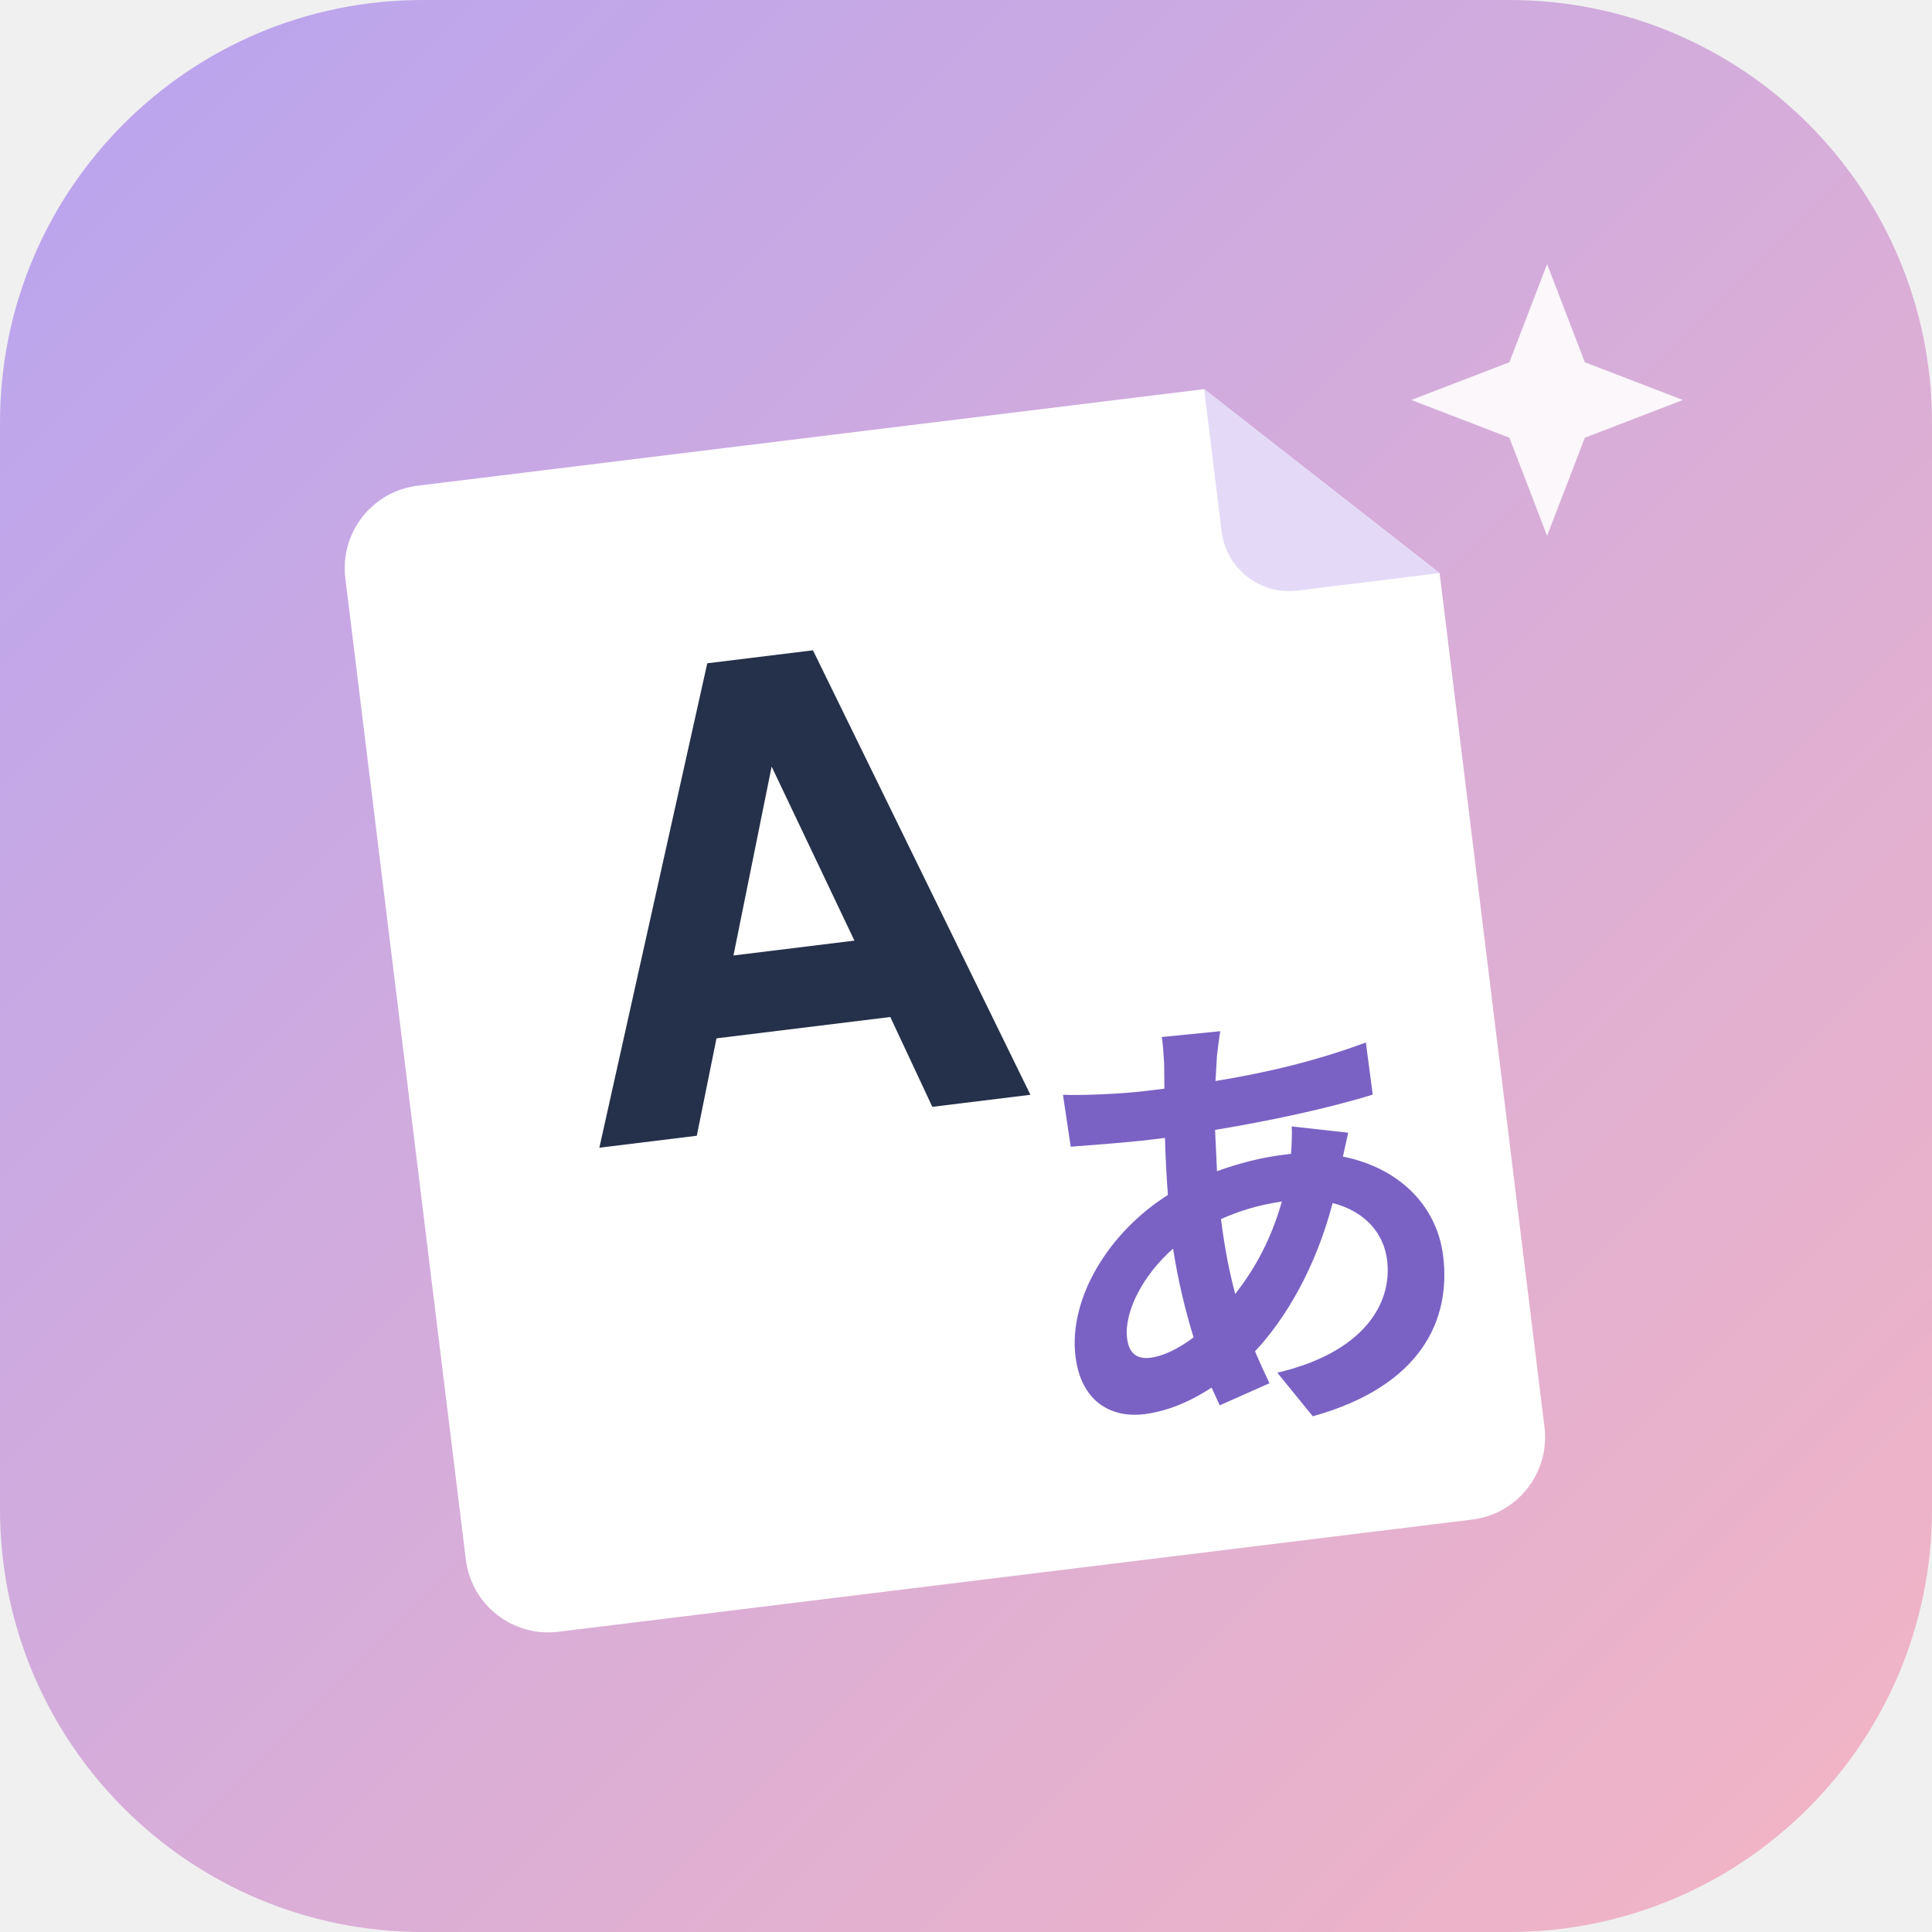
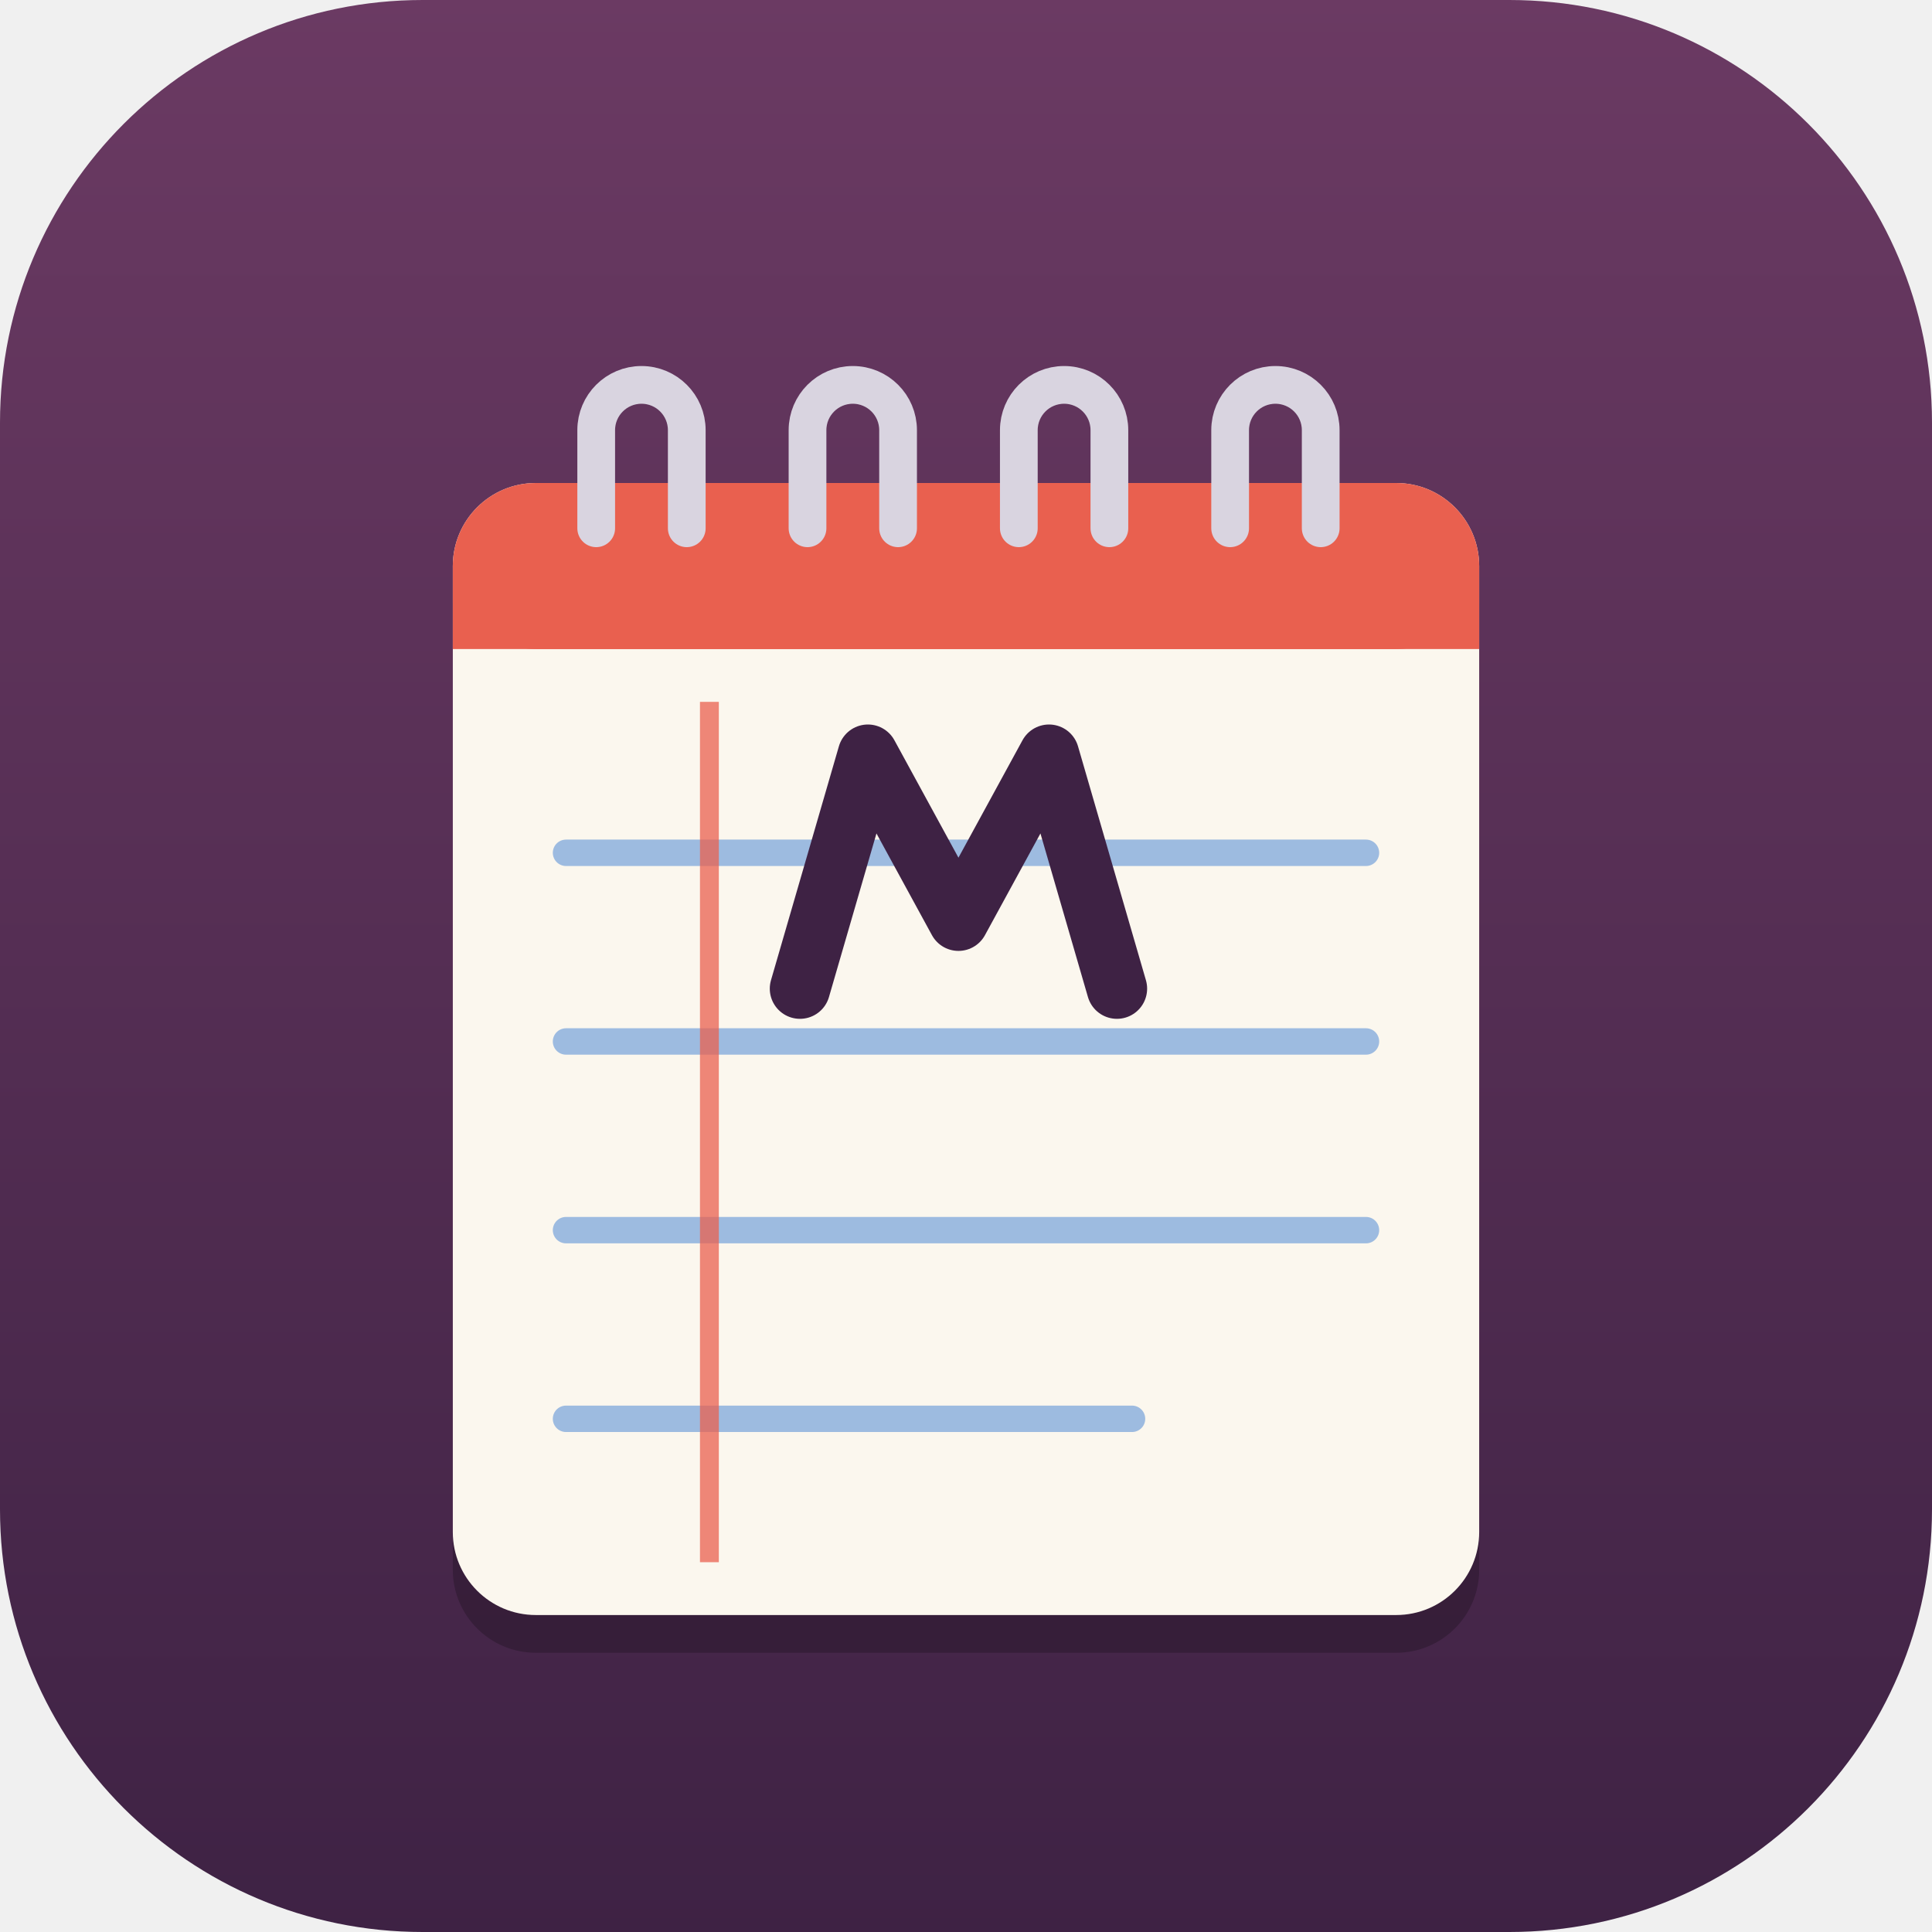
<svg xmlns="http://www.w3.org/2000/svg" viewBox="0 0 512 512">
  <defs>
-     <linearGradient id="bg" x1="0" y1="0" x2="1" y2="1">
-       <stop offset="0" stop-color="#B8A4F0" />
-       <stop offset="1" stop-color="#F4B5C3" />
+     <linearGradient id="bg" x1="0" y1="0" x2="0" y2="1">
+       <stop offset="0" stop-color="#6B3A63" />
+       <stop offset="1" stop-color="#3E2244" />
    </linearGradient>
  </defs>
  <rect width="512" height="512" rx="112" fill="url(#bg)" />
-   <g transform="rotate(-7 256 262)">
-     <path d="M128 112 H338 L394 168 V396 a22 22 0 0 1 -22 22 H128 a22 22 0 0 1 -22 -22 V134 a22 22 0 0 1 22 -22 Z" fill="#FFFFFF" />
-     <path d="M338 112 V150 a18 18 0 0 0 18 18 H394 Z" fill="#E4DAF7" />
-     <text x="150" y="292" font-family="Helvetica, Arial, sans-serif" font-weight="800" font-size="170" fill="#25304A">A</text>
-     <text x="262" y="378" font-family="'Hiragino Sans','IPAGothic','Noto Sans JP',sans-serif" font-weight="700" font-size="120" fill="#7A62C4">あ</text>
+   <rect x="120" y="128" width="272" height="300" rx="22" fill="#000" opacity=".22" transform="translate(0 10)" />
+   <rect x="120" y="128" width="272" height="300" rx="22" fill="#FBF7EE" />
+   <rect x="120" y="128" width="272" height="44" rx="22" fill="#E9604F" />
+   <rect x="120" y="150" width="272" height="22" fill="#E9604F" />
+   <g stroke="#9DBBE0" stroke-width="7" stroke-linecap="round">
+     <line x1="150" y1="226" x2="362" y2="226" />
+     <line x1="150" y1="276" x2="362" y2="276" />
+     <line x1="150" y1="326" x2="362" y2="326" />
+     <line x1="150" y1="376" x2="300" y2="376" />
  </g>
-   <path d="M410 70 l10 26 26 10 -26 10 -10 26 -10 -26 -26 -10 26 -10 z" fill="#FFFFFF" opacity=".9" />
+   <line x1="188" y1="186" x2="188" y2="414" stroke="#E9604F" stroke-width="5" opacity=".75" />
+   <path d="M212 262 L230 200 L254 244 L278 200 L296 262" fill="none" stroke="#3E2244" stroke-width="16" stroke-linecap="round" stroke-linejoin="round" />
+   <g fill="none" stroke="#D9D4E0" stroke-width="10" stroke-linecap="round">
+     <path d="M158 140 v-26 a12 12 0 0 1 24 0 v26" />
+     <path d="M214 140 v-26 a12 12 0 0 1 24 0 v26" />
+     <path d="M270 140 v-26 a12 12 0 0 1 24 0 v26" />
+     <path d="M326 140 v-26 a12 12 0 0 1 24 0 v26" />
+   </g>
</svg>
